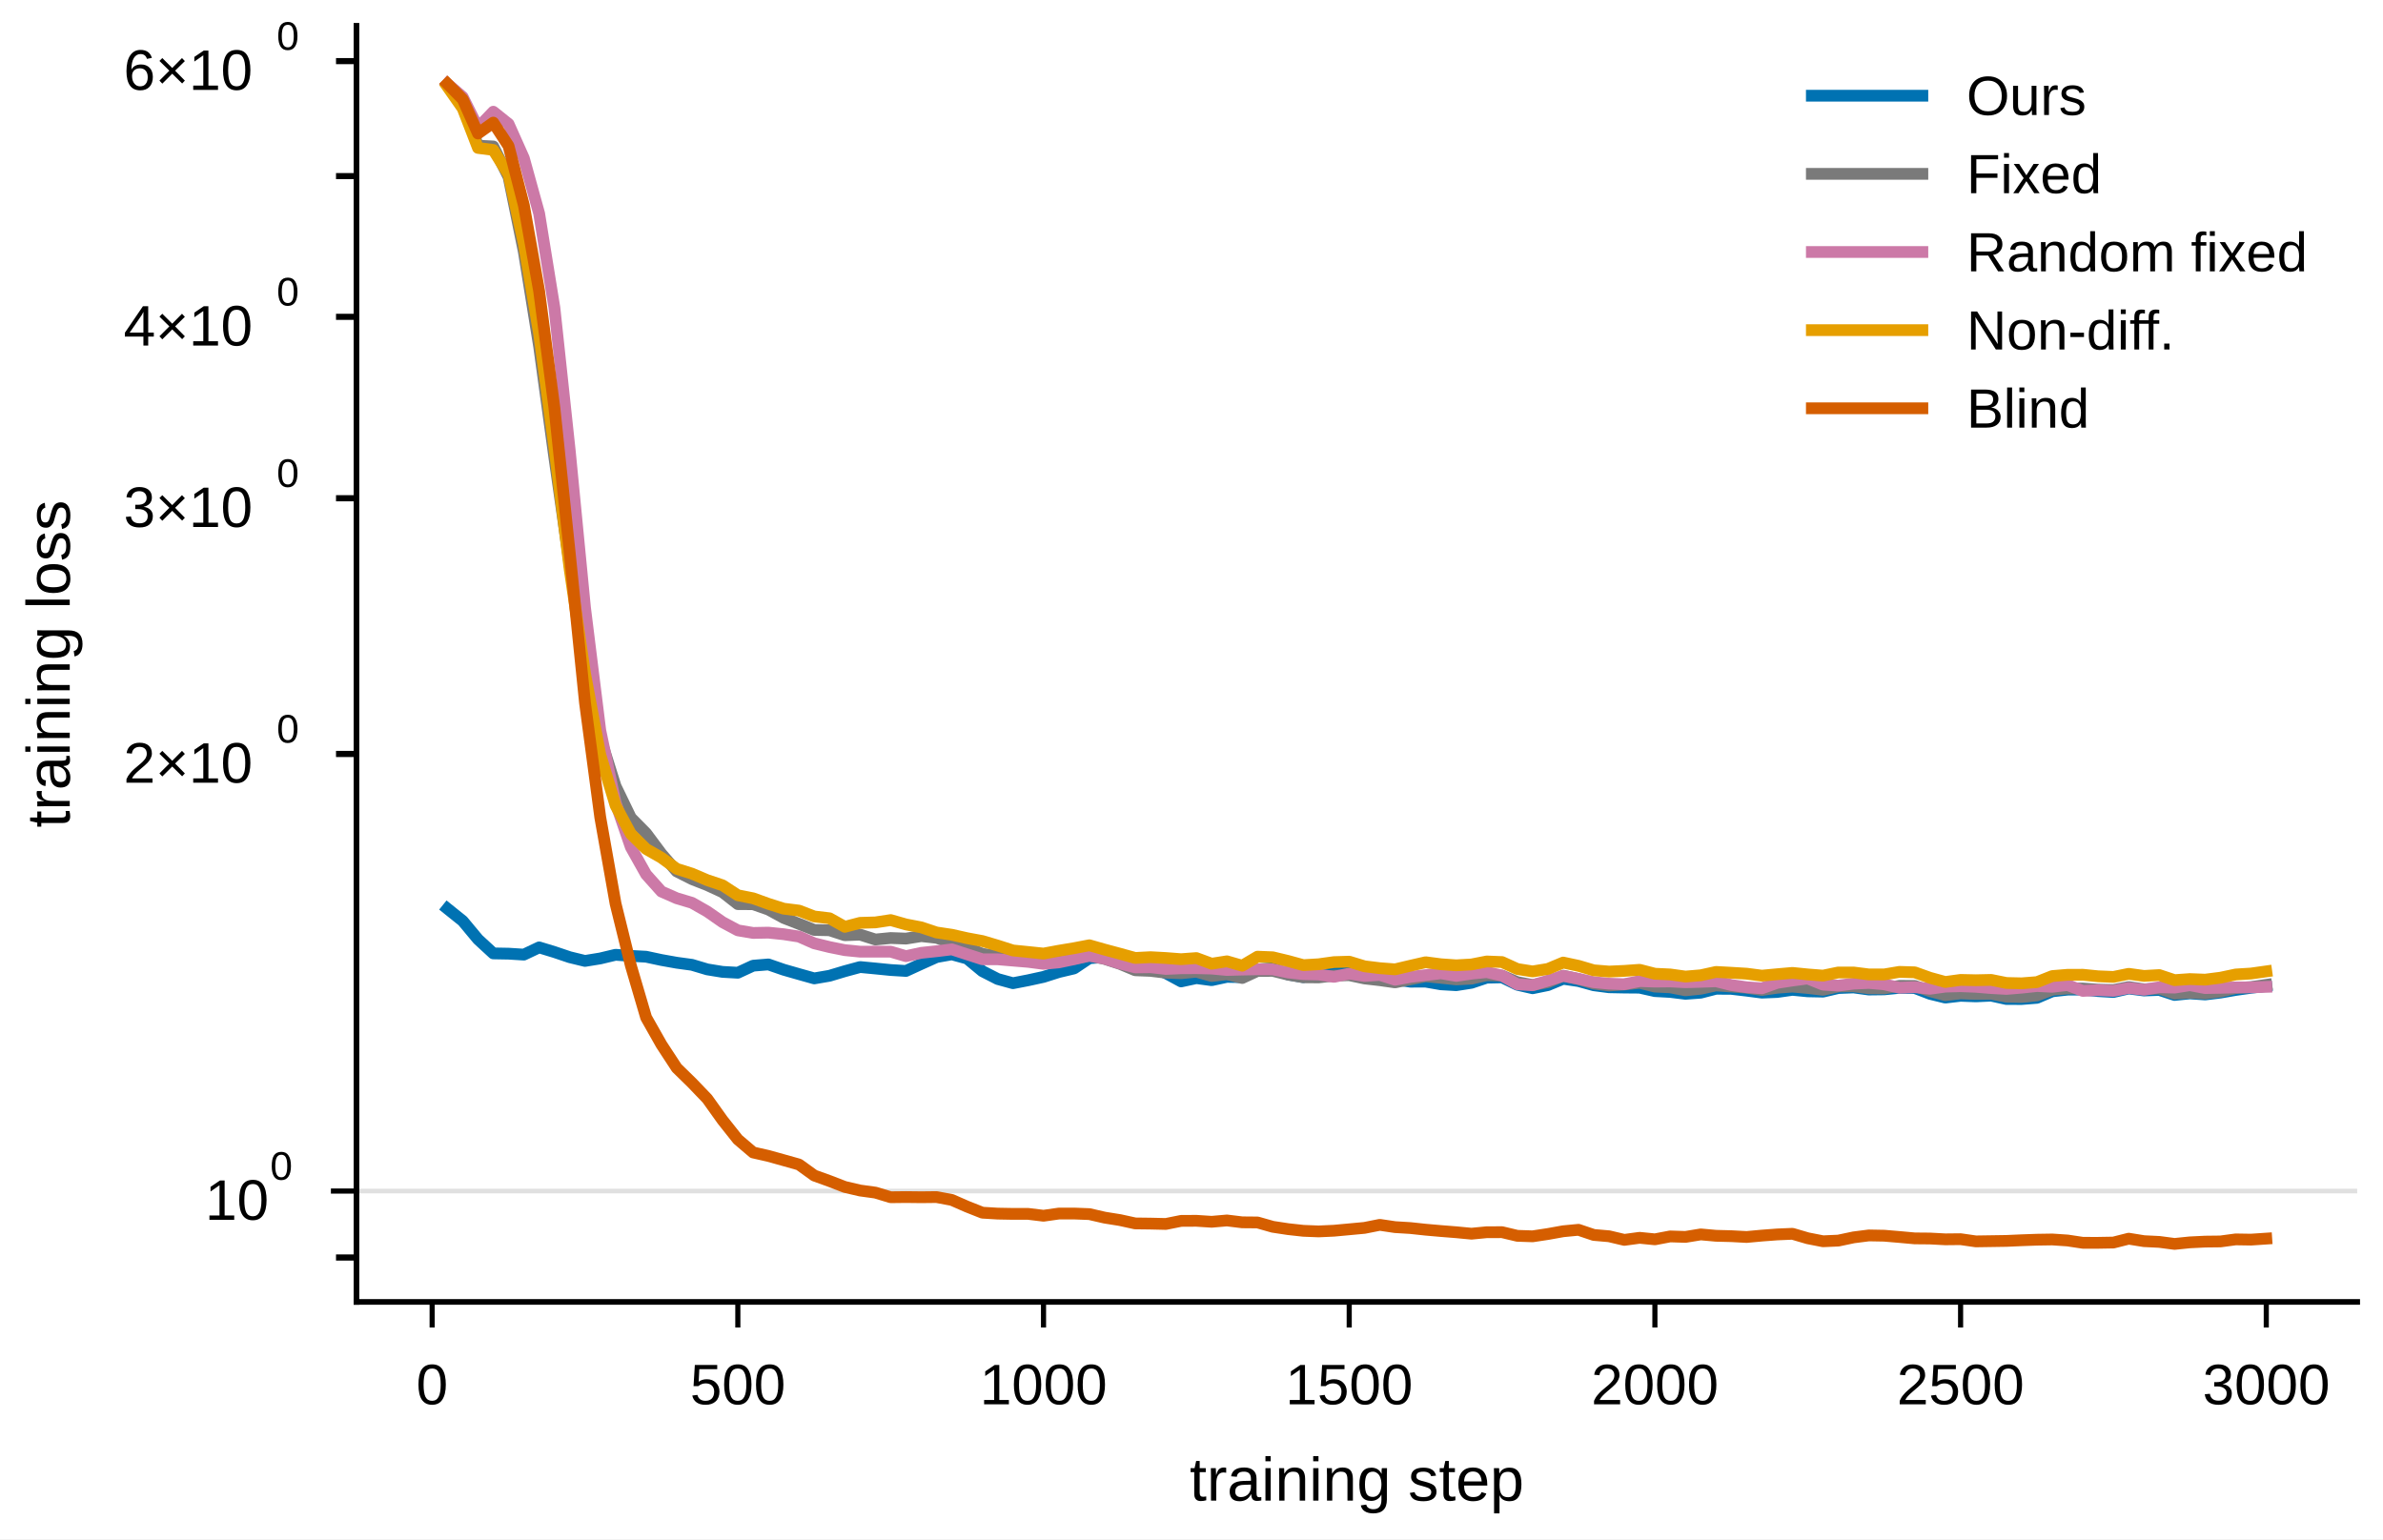
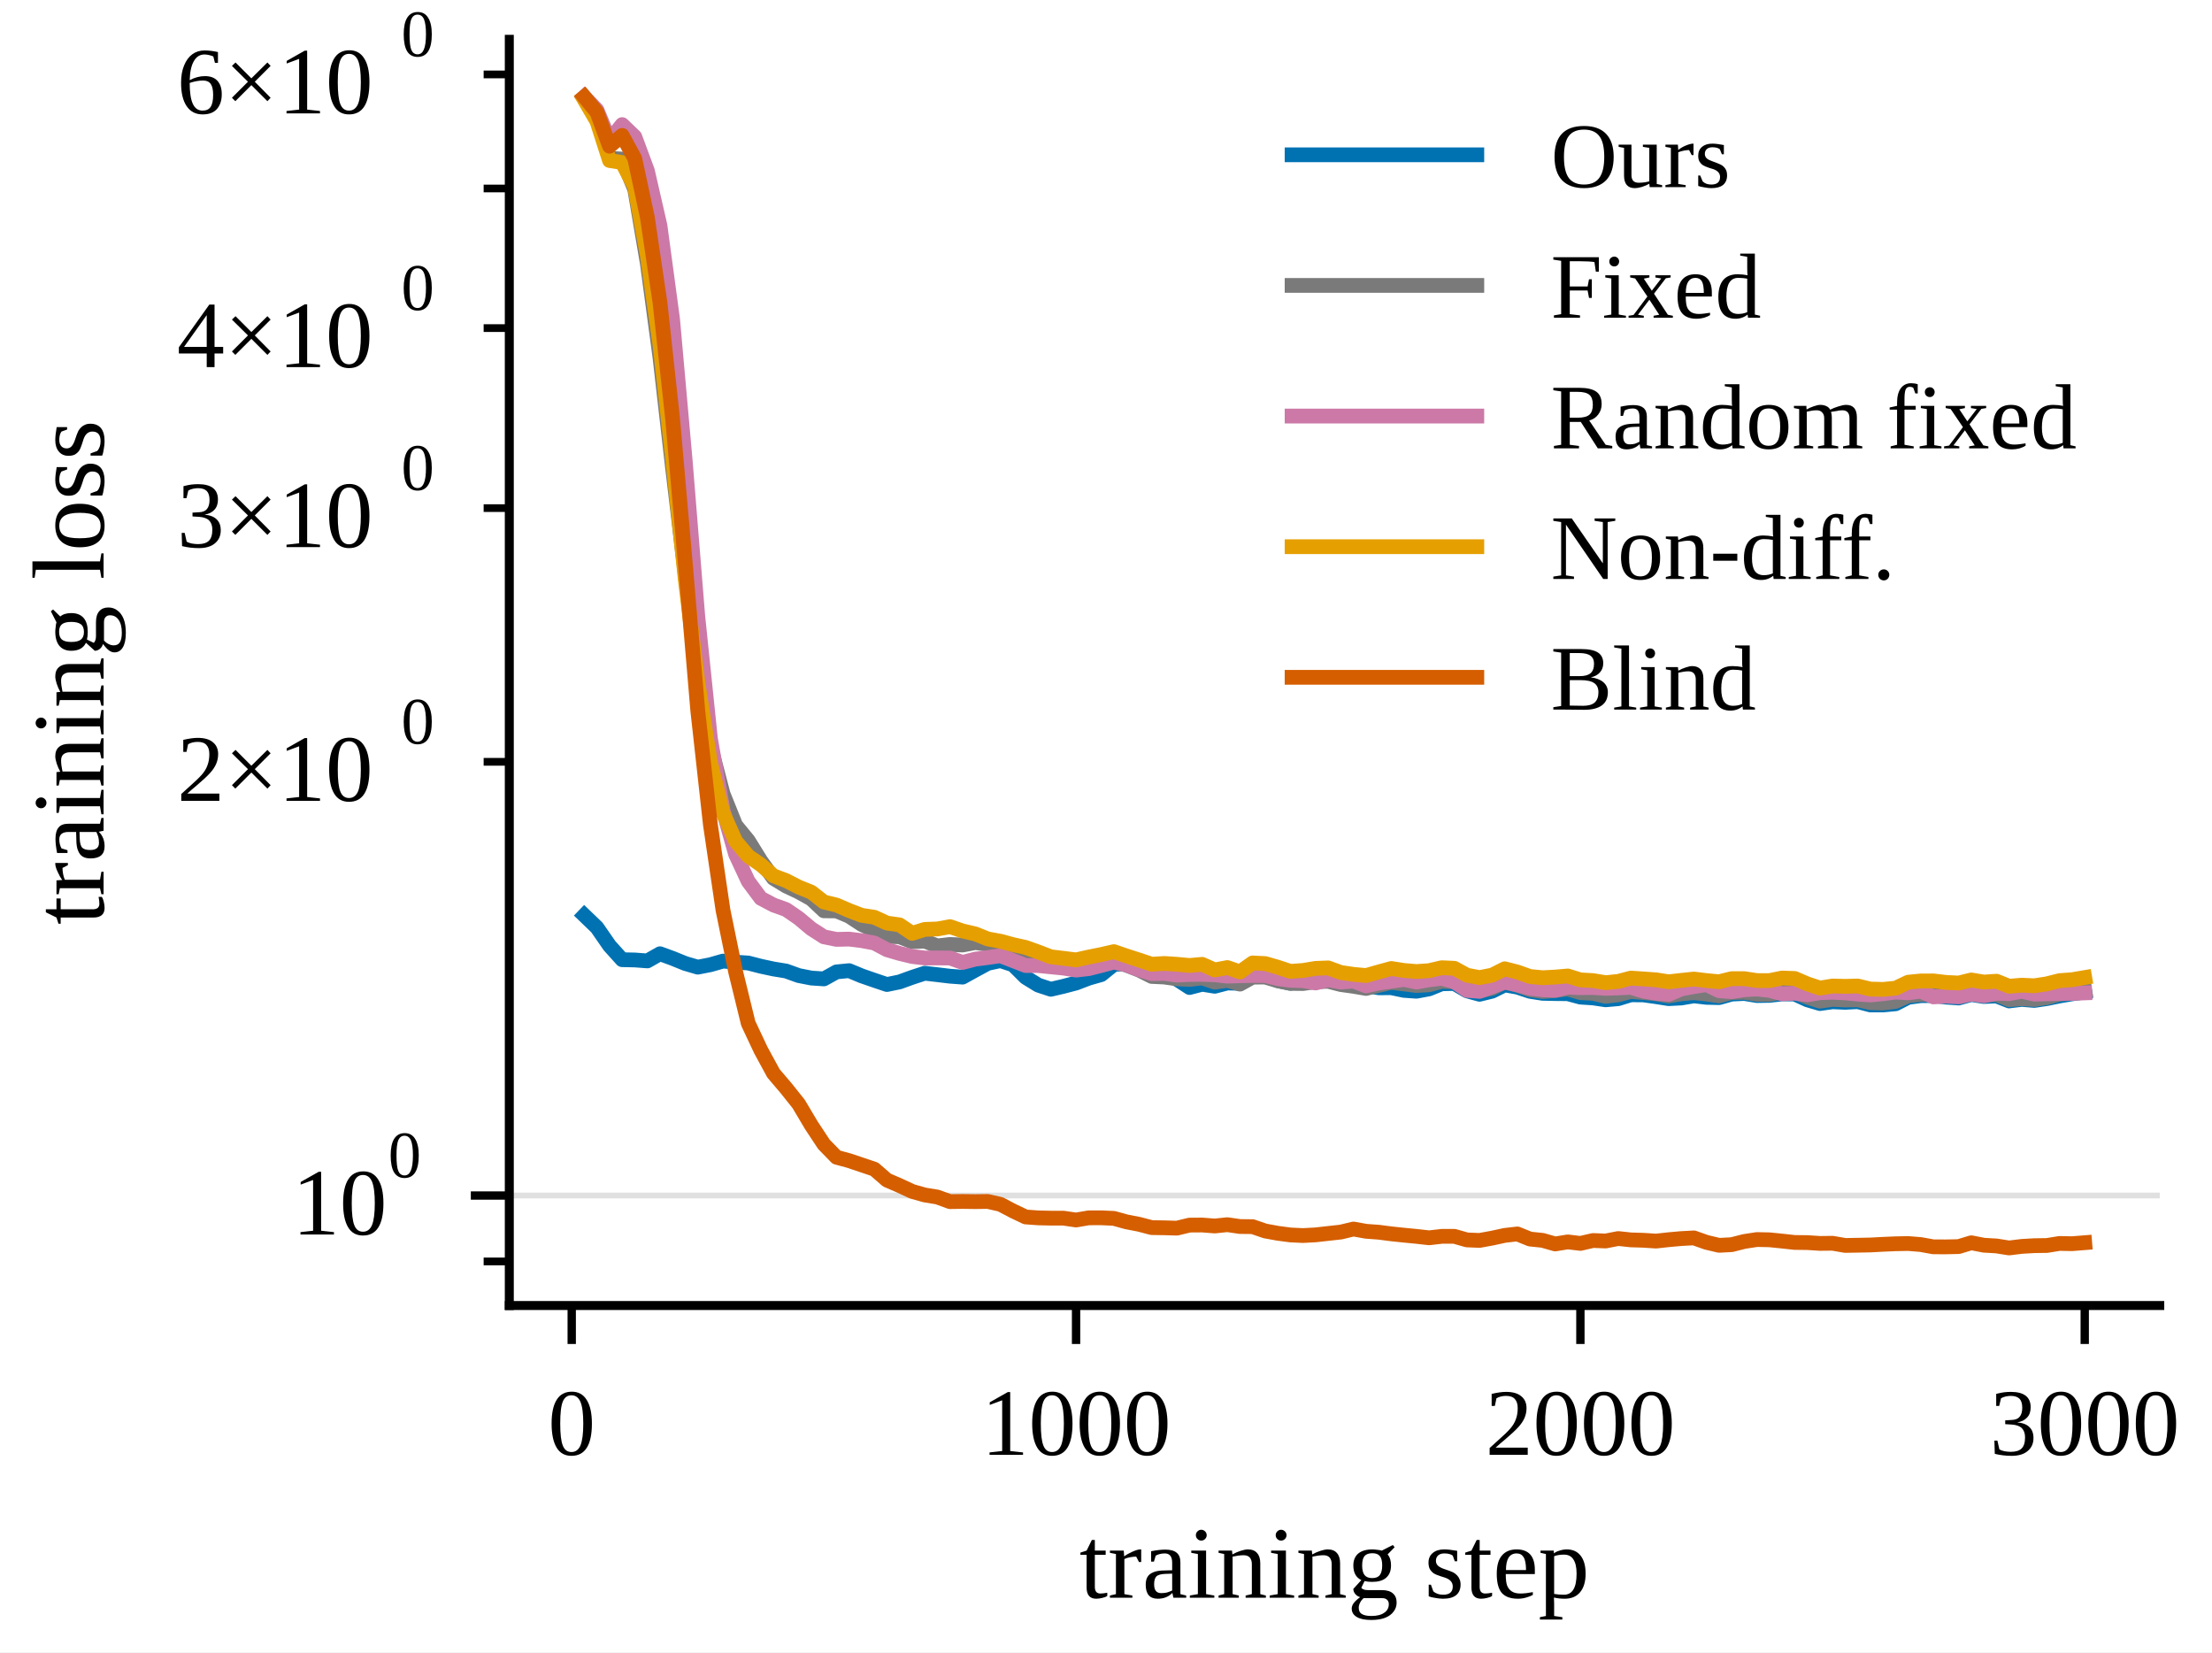
- <svg xmlns="http://www.w3.org/2000/svg" xmlns:xlink="http://www.w3.org/1999/xlink" width="232.877pt" height="150.459pt" viewBox="0 0 232.877 150.459" version="1.1">
+ <svg xmlns="http://www.w3.org/2000/svg" xmlns:xlink="http://www.w3.org/1999/xlink" width="172.419pt" height="128.771pt" viewBox="0 0 172.419 128.771" version="1.1">
  <defs>
    <style type="text/css">*{stroke-linejoin: round; stroke-linecap: butt}</style>
  </defs>
  <g id="figure_1">
    <g id="patch_1">
-       <path d="M 0 150.459  L 232.877 150.459  L 232.877 0  L 0 0  z " style="fill: #ffffff" />
+       <path d="M 0 128.771  L 172.419 128.771  L 172.419 -0  L 0 -0  z " style="fill: #ffffff" />
    </g>
    <g id="axes_1">
      <g id="patch_2">
-         <path d="M 34.837 127.26  L 230.357 127.26  L 230.357 2.52  L 34.837 2.52  z " style="fill: #ffffff" />
+         <path d="M 39.699 101.749  L 168.347 101.749  L 168.347 3.065  L 39.699 3.065  z " style="fill: #ffffff" />
      </g>
      <g id="matplotlib.axis_1">
        <g id="xtick_1">
          <g id="line2d_1">
            <defs>
-               <path id="mc015bb2d21" d="M 0 0  L 0 2.5  " style="stroke: #000000; stroke-width: 0.5" />
+               <path id="m1e6f5394f9" d="M 0 0  L 0 3  " style="stroke: #000000; stroke-width: 0.65" />
            </defs>
            <g>
-               <use xlink:href="#mc015bb2d21" x="42.231" y="127.26" style="stroke: #000000; stroke-width: 0.5" />
+               <use xlink:href="#m1e6f5394f9" x="44.564" y="101.749" style="stroke: #000000; stroke-width: 0.65" />
            </g>
          </g>
          <g id="text_1">
-             <text style="font: 5.6px 'Arial', 'Helvetica', 'Liberation Sans', 'DejaVu Sans', sans-serif; text-anchor: middle" x="42.231" y="137.268" transform="rotate(-0 42.2311 137.2684)">0</text>
+             <text style="font: 7.4px 'Times New Roman', 'Times', 'Nimbus Roman', 'DejaVu Serif', serif; text-anchor: middle" x="44.564" y="113.387" transform="rotate(-0 44.56407 113.3869)">0</text>
          </g>
        </g>
        <g id="xtick_2">
          <g id="line2d_2">
            <g>
-               <use xlink:href="#mc015bb2d21" x="72.104" y="127.26" style="stroke: #000000; stroke-width: 0.5" />
+               <use xlink:href="#m1e6f5394f9" x="83.876" y="101.749" style="stroke: #000000; stroke-width: 0.65" />
            </g>
          </g>
          <g id="text_2">
-             <text style="font: 5.6px 'Arial', 'Helvetica', 'Liberation Sans', 'DejaVu Sans', sans-serif; text-anchor: middle" x="72.104" y="137.268" transform="rotate(-0 72.10424 137.2684)">500</text>
+             <text style="font: 7.4px 'Times New Roman', 'Times', 'Nimbus Roman', 'DejaVu Serif', serif; text-anchor: middle" x="83.876" y="113.387" transform="rotate(-0 83.87578 113.3869)">1000</text>
          </g>
        </g>
        <g id="xtick_3">
          <g id="line2d_3">
            <g>
-               <use xlink:href="#mc015bb2d21" x="101.977" y="127.26" style="stroke: #000000; stroke-width: 0.5" />
+               <use xlink:href="#m1e6f5394f9" x="123.187" y="101.749" style="stroke: #000000; stroke-width: 0.65" />
            </g>
          </g>
          <g id="text_3">
-             <text style="font: 5.6px 'Arial', 'Helvetica', 'Liberation Sans', 'DejaVu Sans', sans-serif; text-anchor: middle" x="101.977" y="137.268" transform="rotate(-0 101.9774 137.2684)">1000</text>
+             <text style="font: 7.4px 'Times New Roman', 'Times', 'Nimbus Roman', 'DejaVu Serif', serif; text-anchor: middle" x="123.187" y="113.387" transform="rotate(-0 123.1875 113.3869)">2000</text>
          </g>
        </g>
        <g id="xtick_4">
          <g id="line2d_4">
            <g>
-               <use xlink:href="#mc015bb2d21" x="131.851" y="127.26" style="stroke: #000000; stroke-width: 0.5" />
+               <use xlink:href="#m1e6f5394f9" x="162.499" y="101.749" style="stroke: #000000; stroke-width: 0.65" />
            </g>
          </g>
          <g id="text_4">
-             <text style="font: 5.6px 'Arial', 'Helvetica', 'Liberation Sans', 'DejaVu Sans', sans-serif; text-anchor: middle" x="131.851" y="137.268" transform="rotate(-0 131.8505 137.2684)">1500</text>
-           </g>
-         </g>
-         <g id="xtick_5">
-           <g id="line2d_5">
-             <g>
-               <use xlink:href="#mc015bb2d21" x="161.724" y="127.26" style="stroke: #000000; stroke-width: 0.5" />
-             </g>
-           </g>
-           <g id="text_5">
-             <text style="font: 5.6px 'Arial', 'Helvetica', 'Liberation Sans', 'DejaVu Sans', sans-serif; text-anchor: middle" x="161.724" y="137.268" transform="rotate(-0 161.7237 137.2684)">2000</text>
-           </g>
-         </g>
-         <g id="xtick_6">
-           <g id="line2d_6">
-             <g>
-               <use xlink:href="#mc015bb2d21" x="191.597" y="127.26" style="stroke: #000000; stroke-width: 0.5" />
-             </g>
-           </g>
-           <g id="text_6">
-             <text style="font: 5.6px 'Arial', 'Helvetica', 'Liberation Sans', 'DejaVu Sans', sans-serif; text-anchor: middle" x="191.597" y="137.268" transform="rotate(-0 191.5968 137.2684)">2500</text>
-           </g>
-         </g>
-         <g id="xtick_7">
-           <g id="line2d_7">
-             <g>
-               <use xlink:href="#mc015bb2d21" x="221.47" y="127.26" style="stroke: #000000; stroke-width: 0.5" />
-             </g>
-           </g>
-           <g id="text_7">
-             <text style="font: 5.6px 'Arial', 'Helvetica', 'Liberation Sans', 'DejaVu Sans', sans-serif; text-anchor: middle" x="221.47" y="137.268" transform="rotate(-0 221.4699 137.2684)">3000</text>
-           </g>
-         </g>
-         <g id="text_8">
-           <text style="font: 6px 'Arial', 'Helvetica', 'Liberation Sans', 'DejaVu Sans', sans-serif; text-anchor: middle" x="132.597" y="146.676" transform="rotate(-0 132.5973 146.6761)">training step</text>
+             <text style="font: 7.4px 'Times New Roman', 'Times', 'Nimbus Roman', 'DejaVu Serif', serif; text-anchor: middle" x="162.499" y="113.387" transform="rotate(-0 162.4992 113.3869)">3000</text>
+           </g>
+         </g>
+         <g id="text_5">
+           <text style="font: 8px 'Times New Roman', 'Times', 'Nimbus Roman', 'DejaVu Serif', serif; text-anchor: middle" x="104.023" y="124.525" transform="rotate(-0 104.023 124.5248)">training step</text>
        </g>
      </g>
      <g id="matplotlib.axis_2">
        <g id="ytick_1">
+           <g id="line2d_5">
+             <path d="M 39.699 93.176  L 168.347 93.176  " clip-path="url(#p9a5a94bea2)" style="fill: none; stroke: #e0e0e0; stroke-width: 0.45; stroke-linecap: square" />
+           </g>
+           <g id="line2d_6">
+             <defs>
+               <path id="mf6d6655cbf" d="M 0 0  L -3 0  " style="stroke: #000000; stroke-width: 0.65" />
+             </defs>
+             <g>
+               <use xlink:href="#mf6d6655cbf" x="39.699" y="93.176" style="stroke: #000000; stroke-width: 0.65" />
+             </g>
+           </g>
+           <g id="text_6">
+             <g transform="translate(22.76525 96.45443)">
+               <text>
+                 <tspan style="font: 7.4px 'Times New Roman'" x="0 3.688" y="-0.238">10</tspan>
+                 <tspan style="font: 5.18px 'Times New Roman'" x="7.486" y="-4.686">0</tspan>
+               </text>
+             </g>
+           </g>
+         </g>
+         <g id="ytick_2">
+           <g id="line2d_7">
+             <defs>
+               <path id="mfcd502c43c" d="M 0 0  L -2 0  " style="stroke: #000000; stroke-width: 0.6" />
+             </defs>
+             <g>
+               <use xlink:href="#mfcd502c43c" x="39.699" y="98.314" style="stroke: #000000; stroke-width: 0.6" />
+             </g>
+           </g>
+         </g>
+         <g id="ytick_3">
          <g id="line2d_8">
-             <path d="M 34.837 116.424  L 230.357 116.424  " clip-path="url(#pa829512fe8)" style="fill: none; stroke: #e0e0e0; stroke-width: 0.45; stroke-linecap: square" />
-           </g>
+             <g>
+               <use xlink:href="#mfcd502c43c" x="39.699" y="59.374" style="stroke: #000000; stroke-width: 0.6" />
+             </g>
+           </g>
+           <g id="text_7">
+             <g transform="translate(13.80125 62.65226)">
+               <text>
+                 <tspan style="font: 7.4px 'Times New Roman'" x="0 4.752 9.977 13.664" y="-0.238">2×10</tspan>
+                 <tspan style="font: 5.18px 'Times New Roman'" x="17.463" y="-4.686">0</tspan>
+               </text>
+             </g>
+           </g>
+         </g>
+         <g id="ytick_4">
          <g id="line2d_9">
-             <defs>
-               <path id="mf4df276f93" d="M 0 0  L -2.5 0  " style="stroke: #000000; stroke-width: 0.5" />
-             </defs>
-             <g>
-               <use xlink:href="#mf4df276f93" x="34.837" y="116.424" style="stroke: #000000; stroke-width: 0.5" />
+             <g>
+               <use xlink:href="#mfcd502c43c" x="39.699" y="39.601" style="stroke: #000000; stroke-width: 0.6" />
+             </g>
+           </g>
+           <g id="text_8">
+             <g transform="translate(13.80125 42.87926)">
+               <text>
+                 <tspan style="font: 7.4px 'Times New Roman'" x="0 4.752 9.977 13.664" y="-0.238">3×10</tspan>
+                 <tspan style="font: 5.18px 'Times New Roman'" x="17.463" y="-4.686">0</tspan>
+               </text>
+             </g>
+           </g>
+         </g>
+         <g id="ytick_5">
+           <g id="line2d_10">
+             <g>
+               <use xlink:href="#mfcd502c43c" x="39.699" y="25.572" style="stroke: #000000; stroke-width: 0.6" />
            </g>
          </g>
          <g id="text_9">
-             <g transform="translate(20.0455 119.3113)">
-               <text>
-                 <tspan style="font: 5.6px 'Arial'" x="0 3.128" y="-0.078">10</tspan>
-                 <tspan style="font: 3.92px 'Arial'" x="6.354" y="-3.981">0</tspan>
-               </text>
-             </g>
-           </g>
-         </g>
-         <g id="ytick_2">
-           <g id="line2d_10">
-             <defs>
-               <path id="m7061f421db" d="M 0 0  L -2 0  " style="stroke: #000000; stroke-width: 0.6" />
-             </defs>
-             <g>
-               <use xlink:href="#m7061f421db" x="34.837" y="122.918" style="stroke: #000000; stroke-width: 0.6" />
-             </g>
-           </g>
-         </g>
-         <g id="ytick_3">
+             <g transform="translate(13.80125 28.85009)">
+               <text>
+                 <tspan style="font: 7.4px 'Times New Roman'" x="0 4.752 9.977 13.664" y="-0.238">4×10</tspan>
+                 <tspan style="font: 5.18px 'Times New Roman'" x="17.463" y="-4.686">0</tspan>
+               </text>
+             </g>
+           </g>
+         </g>
+         <g id="ytick_6">
          <g id="line2d_11">
            <g>
-               <use xlink:href="#m7061f421db" x="34.837" y="73.696" style="stroke: #000000; stroke-width: 0.6" />
+               <use xlink:href="#mfcd502c43c" x="39.699" y="14.69" style="stroke: #000000; stroke-width: 0.6" />
+             </g>
+           </g>
+         </g>
+         <g id="ytick_7">
+           <g id="line2d_12">
+             <g>
+               <use xlink:href="#mfcd502c43c" x="39.699" y="5.799" style="stroke: #000000; stroke-width: 0.6" />
            </g>
          </g>
          <g id="text_10">
-             <g transform="translate(12.0775 76.58381)">
-               <text>
-                 <tspan style="font: 5.6px 'Arial'" x="0 4.224 8.605 11.733" y="-0.078">2×10</tspan>
-                 <tspan style="font: 3.92px 'Arial'" x="14.959" y="-3.981">0</tspan>
-               </text>
-             </g>
-           </g>
-         </g>
-         <g id="ytick_4">
-           <g id="line2d_12">
-             <g>
-               <use xlink:href="#m7061f421db" x="34.837" y="48.702" style="stroke: #000000; stroke-width: 0.6" />
-             </g>
-           </g>
-           <g id="text_11">
-             <g transform="translate(12.0775 51.58985)">
-               <text>
-                 <tspan style="font: 5.6px 'Arial'" x="0 4.224 8.605 11.733" y="-0.078">3×10</tspan>
-                 <tspan style="font: 3.92px 'Arial'" x="14.959" y="-3.981">0</tspan>
-               </text>
-             </g>
-           </g>
-         </g>
-         <g id="ytick_5">
-           <g id="line2d_13">
-             <g>
-               <use xlink:href="#m7061f421db" x="34.837" y="30.969" style="stroke: #000000; stroke-width: 0.6" />
-             </g>
-           </g>
-           <g id="text_12">
-             <g transform="translate(12.0775 33.85636)">
-               <text>
-                 <tspan style="font: 5.6px 'Arial'" x="0 4.224 8.605 11.733" y="-0.078">4×10</tspan>
-                 <tspan style="font: 3.92px 'Arial'" x="14.959" y="-3.981">0</tspan>
-               </text>
-             </g>
-           </g>
-         </g>
-         <g id="ytick_6">
-           <g id="line2d_14">
-             <g>
-               <use xlink:href="#m7061f421db" x="34.837" y="17.214" style="stroke: #000000; stroke-width: 0.6" />
-             </g>
-           </g>
-         </g>
-         <g id="ytick_7">
-           <g id="line2d_15">
-             <g>
-               <use xlink:href="#m7061f421db" x="34.837" y="5.975" style="stroke: #000000; stroke-width: 0.6" />
-             </g>
-           </g>
-           <g id="text_13">
-             <g transform="translate(12.0775 8.862394)">
-               <text>
-                 <tspan style="font: 5.6px 'Arial'" x="0 4.224 8.605 11.733" y="-0.078">6×10</tspan>
-                 <tspan style="font: 3.92px 'Arial'" x="14.959" y="-3.981">0</tspan>
-               </text>
-             </g>
-           </g>
+             <g transform="translate(13.80125 9.077094)">
+               <text>
+                 <tspan style="font: 7.4px 'Times New Roman'" x="0 4.752 9.977 13.664" y="-0.238">6×10</tspan>
+                 <tspan style="font: 5.18px 'Times New Roman'" x="17.463" y="-4.686">0</tspan>
+               </text>
+             </g>
+           </g>
+         </g>
+         <g id="text_11">
+           <text style="font: 8px 'Times New Roman', 'Times', 'Nimbus Roman', 'DejaVu Serif', serif; text-anchor: middle" x="8.075" y="52.407" transform="rotate(-90 8.075 52.40694)">training loss</text>
+         </g>
+       </g>
+       <g id="line2d_13">
+         <path d="M 45.547 71.342  L 46.53 72.288  L 47.512 73.707  L 48.495 74.797  L 49.478 74.818  L 50.461 74.892  L 51.444 74.333  L 52.426 74.692  L 53.409 75.091  L 54.392 75.379  L 55.375 75.187  L 56.358 74.905  L 57.34 74.99  L 58.323 75.055  L 59.306 75.308  L 60.289 75.519  L 61.272 75.68  L 62.254 76.033  L 63.237 76.227  L 64.22 76.293  L 65.203 75.747  L 66.186 75.651  L 67.168 76.059  L 68.151 76.399  L 69.134 76.731  L 70.117 76.528  L 71.099 76.173  L 72.082 75.852  L 73.065 75.965  L 74.048 76.083  L 75.031 76.155  L 76.013 75.612  L 76.996 75.081  L 77.979 74.87  L 78.962 75.195  L 79.945 76.173  L 80.927 76.777  L 81.91 77.102  L 82.893 76.873  L 83.876 76.615  L 84.859 76.239  L 85.841 75.959  L 86.824 75.166  L 87.807 75.091  L 88.79 75.064  L 89.773 75.474  L 90.755 75.81  L 91.738 76.325  L 92.721 76.965  L 93.704 76.71  L 94.686 76.868  L 95.669 76.613  L 96.652 76.636  L 97.635 76.04  L 98.618 75.948  L 99.6 76.422  L 100.583 76.631  L 101.566 76.194  L 102.549 75.73  L 103.532 75.523  L 104.514 75.939  L 105.497 76.323  L 106.48 76.809  L 107.463 76.985  L 108.446 76.982  L 109.428 77.187  L 110.411 77.256  L 111.394 77.071  L 112.377 76.674  L 113.36 76.649  L 114.342 77.223  L 115.325 77.492  L 116.308 77.251  L 117.291 76.761  L 118.274 76.936  L 119.256 77.261  L 120.239 77.416  L 121.222 77.438  L 122.205 77.448  L 123.187 77.713  L 124.17 77.777  L 125.153 77.923  L 126.136 77.835  L 127.119 77.532  L 128.101 77.54  L 129.084 77.678  L 130.067 77.832  L 131.05 77.782  L 132.033 77.616  L 133.015 77.73  L 133.998 77.753  L 134.981 77.477  L 135.964 77.43  L 136.947 77.592  L 137.929 77.577  L 138.912 77.461  L 139.895 77.473  L 140.878 77.924  L 141.861 78.214  L 142.843 78.076  L 143.826 78.119  L 144.809 78.065  L 145.792 78.325  L 146.775 78.326  L 147.757 78.233  L 148.74 77.729  L 149.723 77.599  L 150.706 77.591  L 151.688 77.713  L 152.671 77.783  L 153.654 77.511  L 154.637 77.665  L 155.62 77.623  L 156.602 78.011  L 157.585 77.89  L 158.568 77.972  L 159.551 77.827  L 160.534 77.625  L 161.516 77.456  L 162.499 77.317  " clip-path="url(#p9a5a94bea2)" style="fill: none; stroke: #0072b2; stroke-width: 1.15; stroke-linecap: square" />
+       </g>
+       <g id="line2d_14">
+         <path d="M 45.547 7.679  L 46.53 9.132  L 47.512 12.337  L 48.495 12.397  L 49.478 14.762  L 50.461 20.545  L 51.444 27.863  L 52.426 36.476  L 53.409 44.753  L 54.392 52.113  L 55.375 58.112  L 56.358 61.865  L 57.34 64.309  L 58.323 65.507  L 59.306 67.092  L 60.289 68.456  L 61.272 69.053  L 62.254 69.517  L 63.237 70.063  L 64.22 70.986  L 65.203 70.994  L 66.186 71.408  L 67.168 72.051  L 68.151 72.514  L 69.134 72.984  L 70.117 73.008  L 71.099 73.393  L 72.082 73.347  L 73.065 73.723  L 74.048 73.609  L 75.031 73.653  L 76.013 73.462  L 76.996 73.591  L 77.979 73.982  L 78.962 74.355  L 79.945 74.833  L 80.927 75.003  L 81.91 75.228  L 82.893 75.271  L 83.876 75.382  L 84.859 75.343  L 85.841 75.22  L 86.824 74.97  L 87.807 75.224  L 88.79 75.607  L 89.773 76.102  L 90.755 76.148  L 91.738 76.29  L 92.721 76.332  L 93.704 76.215  L 94.686 76.548  L 95.669 76.409  L 96.652 76.7  L 97.635 76.154  L 98.618 76.149  L 99.6 76.443  L 100.583 76.644  L 101.566 76.654  L 102.549 76.512  L 103.532 76.481  L 104.514 76.734  L 105.497 76.87  L 106.48 77.038  L 107.463 76.798  L 108.446 76.566  L 109.428 76.685  L 110.411 76.81  L 111.394 76.751  L 112.377 76.483  L 113.36 76.519  L 114.342 77.024  L 115.325 77.242  L 116.308 77.023  L 117.291 76.523  L 118.274 76.784  L 119.256 77.132  L 120.239 77.278  L 121.222 77.201  L 122.205 77.072  L 123.187 77.365  L 124.17 77.421  L 125.153 77.653  L 126.136 77.532  L 127.119 77.274  L 128.101 77.358  L 129.084 77.449  L 130.067 77.626  L 131.05 77.453  L 132.033 77.366  L 133.015 77.473  L 133.998 77.616  L 134.981 77.354  L 135.964 77.34  L 136.947 77.497  L 137.929 77.503  L 138.912 77.308  L 139.895 77.311  L 140.878 77.717  L 141.861 78.029  L 142.843 77.889  L 143.826 77.937  L 144.809 77.923  L 145.792 78.147  L 146.775 78.169  L 147.757 78.047  L 148.74 77.608  L 149.723 77.511  L 150.706 77.515  L 151.688 77.6  L 152.671 77.631  L 153.654 77.402  L 154.637 77.574  L 155.62 77.513  L 156.602 77.912  L 157.585 77.839  L 158.568 77.899  L 159.551 77.749  L 160.534 77.481  L 161.516 77.403  L 162.499 77.231  " clip-path="url(#p9a5a94bea2)" style="fill: none; stroke: #7a7a7a; stroke-width: 1.15; stroke-linecap: square" />
+       </g>
+       <g id="line2d_15">
+         <path d="M 45.547 7.551  L 46.53 8.573  L 47.512 10.942  L 48.495 9.711  L 49.478 10.655  L 50.461 13.304  L 51.444 17.583  L 52.426 24.874  L 53.409 35.89  L 54.392 48.051  L 55.375 57.551  L 56.358 63.149  L 57.34 66.586  L 58.323 68.691  L 59.306 70.013  L 60.289 70.533  L 61.272 70.886  L 62.254 71.559  L 63.237 72.382  L 64.22 73.015  L 65.203 73.214  L 66.186 73.192  L 67.168 73.313  L 68.151 73.497  L 69.134 74.019  L 70.117 74.308  L 71.099 74.546  L 72.082 74.663  L 73.065 74.661  L 74.048 74.664  L 75.031 75.011  L 76.013 74.754  L 76.996 74.629  L 77.979 74.485  L 78.962 74.869  L 79.945 75.251  L 80.927 75.253  L 81.91 75.354  L 82.893 75.451  L 83.876 75.606  L 84.859 75.494  L 85.841 75.246  L 86.824 74.975  L 87.807 75.207  L 88.79 75.578  L 89.773 75.882  L 90.755 75.867  L 91.738 76  L 92.721 75.948  L 93.704 75.941  L 94.686 75.971  L 95.669 76.08  L 96.652 76.049  L 97.635 76.026  L 98.618 76.032  L 99.6 76.272  L 100.583 76.402  L 101.566 76.43  L 102.549 76.611  L 103.532 76.365  L 104.514 76.542  L 105.497 76.462  L 106.48 76.837  L 107.463 76.617  L 108.446 76.479  L 109.428 76.335  L 110.411 76.539  L 111.394 76.363  L 112.377 76.246  L 113.36 76.52  L 114.342 77.188  L 115.325 77.262  L 116.308 76.907  L 117.291 76.535  L 118.274 76.765  L 119.256 77.024  L 120.239 77.138  L 121.222 77.183  L 122.205 76.939  L 123.187 76.979  L 124.17 76.966  L 125.153 77.028  L 126.136 76.996  L 127.119 76.952  L 128.101 77.246  L 129.084 77.417  L 130.067 77.497  L 131.05 77.074  L 132.033 76.894  L 133.015 76.737  L 133.998 77.214  L 134.981 77.29  L 135.964 77.137  L 136.947 77.082  L 137.929 77.187  L 138.912 77.455  L 139.895 77.409  L 140.878 77.533  L 141.861 77.367  L 142.843 77.335  L 143.826 77.381  L 144.809 77.478  L 145.792 77.545  L 146.775 77.447  L 147.757 77.321  L 148.74 77.379  L 149.723 77.245  L 150.706 77.698  L 151.688 77.638  L 152.671 77.696  L 153.654 77.478  L 154.637 77.608  L 155.62 77.416  L 156.602 77.443  L 157.585 77.256  L 158.568 77.479  L 159.551 77.458  L 160.534 77.428  L 161.516 77.423  L 162.499 77.385  " clip-path="url(#p9a5a94bea2)" style="fill: none; stroke: #cc79a7; stroke-width: 1.15; stroke-linecap: square" />
+       </g>
+       <g id="line2d_16">
+         <path d="M 45.547 7.771  L 46.53 9.455  L 47.512 12.51  L 48.495 12.668  L 49.478 14.564  L 50.461 19.931  L 51.444 26.898  L 52.426 35.707  L 53.409 45.098  L 54.392 53.145  L 55.375 59.438  L 56.358 63.357  L 57.34 65.557  L 58.323 66.723  L 59.306 67.398  L 60.289 68.259  L 61.272 68.631  L 62.254 69.136  L 63.237 69.531  L 64.22 70.302  L 65.203 70.539  L 66.186 70.964  L 67.168 71.34  L 68.151 71.489  L 69.134 71.943  L 70.117 72.082  L 71.099 72.743  L 72.082 72.435  L 73.065 72.401  L 74.048 72.221  L 75.031 72.557  L 76.013 72.785  L 76.996 73.179  L 77.979 73.357  L 78.962 73.623  L 79.945 73.842  L 80.927 74.193  L 81.91 74.571  L 82.893 74.689  L 83.876 74.811  L 84.859 74.591  L 85.841 74.394  L 86.824 74.169  L 87.807 74.505  L 88.79 74.823  L 89.773 75.15  L 90.755 75.09  L 91.738 75.155  L 92.721 75.246  L 93.704 75.158  L 94.686 75.595  L 95.669 75.409  L 96.652 75.75  L 97.635 75.051  L 98.618 75.098  L 99.6 75.383  L 100.583 75.706  L 101.566 75.636  L 102.549 75.473  L 103.532 75.437  L 104.514 75.795  L 105.497 75.94  L 106.48 76.031  L 107.463 75.752  L 108.446 75.482  L 109.428 75.636  L 110.411 75.719  L 111.394 75.652  L 112.377 75.421  L 113.36 75.467  L 114.342 76.005  L 115.325 76.192  L 116.308 75.999  L 117.291 75.505  L 118.274 75.757  L 119.256 76.106  L 120.239 76.202  L 121.222 76.15  L 122.205 76.065  L 123.187 76.37  L 124.17 76.425  L 125.153 76.589  L 126.136 76.49  L 127.119 76.23  L 128.101 76.295  L 129.084 76.366  L 130.067 76.519  L 131.05 76.408  L 132.033 76.305  L 133.015 76.424  L 133.998 76.516  L 134.981 76.273  L 135.964 76.275  L 136.947 76.424  L 137.929 76.425  L 138.912 76.225  L 139.895 76.261  L 140.878 76.683  L 141.861 77.008  L 142.843 76.847  L 143.826 76.873  L 144.809 76.847  L 145.792 77.085  L 146.775 77.111  L 147.757 77.017  L 148.74 76.55  L 149.723 76.453  L 150.706 76.45  L 151.688 76.567  L 152.671 76.616  L 153.654 76.377  L 154.637 76.54  L 155.62 76.473  L 156.602 76.866  L 157.585 76.783  L 158.568 76.828  L 159.551 76.677  L 160.534 76.429  L 161.516 76.355  L 162.499 76.187  " clip-path="url(#p9a5a94bea2)" style="fill: none; stroke: #e69f00; stroke-width: 1.15; stroke-linecap: square" />
+       </g>
+       <g id="line2d_17">
+         <path d="M 45.547 7.552  L 46.53 8.748  L 47.512 11.396  L 48.495 10.553  L 49.478 12.36  L 50.461 16.946  L 51.444 23.58  L 52.426 32.616  L 53.409 43.817  L 54.392 55.414  L 55.375 64.282  L 56.358 70.95  L 57.34 75.737  L 58.323 79.756  L 59.306 81.846  L 60.289 83.653  L 61.272 84.808  L 62.254 86.04  L 63.237 87.694  L 64.22 89.184  L 65.203 90.192  L 66.186 90.46  L 67.168 90.79  L 68.151 91.121  L 69.134 91.975  L 70.117 92.4  L 71.099 92.857  L 72.082 93.134  L 73.065 93.295  L 74.048 93.653  L 75.031 93.64  L 76.013 93.653  L 76.996 93.64  L 77.979 93.862  L 78.962 94.379  L 79.945 94.847  L 80.927 94.919  L 81.91 94.94  L 82.893 94.941  L 83.876 95.084  L 84.859 94.916  L 85.841 94.913  L 86.824 94.958  L 87.807 95.23  L 88.79 95.42  L 89.773 95.677  L 90.755 95.692  L 91.738 95.72  L 92.721 95.482  L 93.704 95.475  L 94.686 95.551  L 95.669 95.449  L 96.652 95.593  L 97.635 95.603  L 98.618 95.94  L 99.6 96.119  L 100.583 96.25  L 101.566 96.296  L 102.549 96.243  L 103.532 96.133  L 104.514 96.024  L 105.497 95.788  L 106.48 95.964  L 107.463 96.036  L 108.446 96.163  L 109.428 96.266  L 110.411 96.361  L 111.394 96.472  L 112.377 96.359  L 113.36 96.356  L 114.342 96.636  L 115.325 96.676  L 116.308 96.497  L 117.291 96.284  L 118.274 96.171  L 119.256 96.569  L 120.239 96.671  L 121.222 96.951  L 122.205 96.791  L 123.187 96.909  L 124.17 96.683  L 125.153 96.721  L 126.136 96.528  L 127.119 96.634  L 128.101 96.664  L 129.084 96.728  L 130.067 96.619  L 131.05 96.531  L 132.033 96.479  L 133.015 96.826  L 133.998 97.059  L 134.981 97.006  L 135.964 96.757  L 136.947 96.607  L 137.929 96.628  L 138.912 96.728  L 139.895 96.835  L 140.878 96.845  L 141.861 96.909  L 142.843 96.897  L 143.826 97.067  L 144.809 97.05  L 145.792 97.031  L 146.775 96.979  L 147.757 96.937  L 148.74 96.918  L 149.723 96.998  L 150.706 97.177  L 151.688 97.178  L 152.671 97.157  L 153.654 96.859  L 154.637 97.05  L 155.62 97.107  L 156.602 97.263  L 157.585 97.142  L 158.568 97.085  L 159.551 97.071  L 160.534 96.912  L 161.516 96.931  L 162.499 96.852  " clip-path="url(#p9a5a94bea2)" style="fill: none; stroke: #d55e00; stroke-width: 1.15; stroke-linecap: square" />
+       </g>
+       <g id="patch_3">
+         <path d="M 39.699 101.749  L 39.699 3.065  " style="fill: none; stroke: #000000; stroke-width: 0.7; stroke-linejoin: miter; stroke-linecap: square" />
+       </g>
+       <g id="patch_4">
+         <path d="M 39.699 101.749  L 168.347 101.749  " style="fill: none; stroke: #000000; stroke-width: 0.7; stroke-linejoin: miter; stroke-linecap: square" />
+       </g>
+       <g id="legend_1">
+         <g id="line2d_18">
+           <path d="M 100.714 12.065  L 107.914 12.065  L 115.114 12.065  " style="fill: none; stroke: #0072b2; stroke-width: 1.15; stroke-linecap: square" />
+         </g>
+         <g id="text_12">
+           <text style="font: 7.2px 'Times New Roman', 'Times', 'Nimbus Roman', 'DejaVu Serif', serif; text-anchor: start" x="120.874" y="14.585" transform="rotate(-0 120.8741 14.58534)">Ours</text>
+         </g>
+         <g id="line2d_19">
+           <path d="M 100.714 22.245  L 107.914 22.245  L 115.114 22.245  " style="fill: none; stroke: #7a7a7a; stroke-width: 1.15; stroke-linecap: square" />
+         </g>
+         <g id="text_13">
+           <text style="font: 7.2px 'Times New Roman', 'Times', 'Nimbus Roman', 'DejaVu Serif', serif; text-anchor: start" x="120.874" y="24.765" transform="rotate(-0 120.8741 24.76547)">Fixed</text>
+         </g>
+         <g id="line2d_20">
+           <path d="M 100.714 32.426  L 107.914 32.426  L 115.114 32.426  " style="fill: none; stroke: #cc79a7; stroke-width: 1.15; stroke-linecap: square" />
        </g>
        <g id="text_14">
-           <text style="font: 6px 'Arial', 'Helvetica', 'Liberation Sans', 'DejaVu Sans', sans-serif; text-anchor: middle" x="6.815" y="64.89" transform="rotate(-90 6.814688 64.89)">training loss</text>
-         </g>
-       </g>
-       <g id="line2d_16">
-         <path d="M 43.725 88.824  L 45.218 90.021  L 46.712 91.815  L 48.206 93.192  L 49.699 93.219  L 51.193 93.312  L 52.687 92.605  L 54.18 93.06  L 55.674 93.564  L 57.168 93.928  L 58.661 93.685  L 60.155 93.328  L 61.649 93.436  L 63.142 93.518  L 64.636 93.838  L 66.13 94.105  L 67.623 94.309  L 69.117 94.755  L 70.611 94.999  L 72.104 95.083  L 73.598 94.393  L 75.092 94.271  L 76.585 94.788  L 78.079 95.217  L 79.573 95.636  L 81.066 95.379  L 82.56 94.931  L 84.053 94.526  L 85.547 94.668  L 87.041 94.817  L 88.534 94.908  L 90.028 94.222  L 91.522 93.551  L 93.015 93.284  L 94.509 93.695  L 96.003 94.932  L 97.496 95.695  L 98.99 96.106  L 100.484 95.816  L 101.977 95.49  L 103.471 95.015  L 104.965 94.661  L 106.458 93.659  L 107.952 93.563  L 109.446 93.529  L 110.939 94.048  L 112.433 94.473  L 113.927 95.123  L 115.42 95.932  L 116.914 95.61  L 118.408 95.81  L 119.901 95.487  L 121.395 95.517  L 122.889 94.763  L 124.382 94.647  L 125.876 95.246  L 127.37 95.511  L 128.863 94.957  L 130.357 94.371  L 131.851 94.109  L 133.344 94.635  L 134.838 95.121  L 136.331 95.735  L 137.825 95.958  L 139.319 95.954  L 140.812 96.213  L 142.306 96.3  L 143.8 96.066  L 145.293 95.565  L 146.787 95.533  L 148.281 96.258  L 149.774 96.598  L 151.268 96.293  L 152.762 95.675  L 154.255 95.895  L 155.749 96.307  L 157.243 96.502  L 158.736 96.531  L 160.23 96.543  L 161.724 96.878  L 163.217 96.959  L 164.711 97.143  L 166.205 97.033  L 167.698 96.649  L 169.192 96.659  L 170.686 96.834  L 172.179 97.028  L 173.673 96.965  L 175.167 96.755  L 176.66 96.899  L 178.154 96.929  L 179.648 96.579  L 181.141 96.52  L 182.635 96.724  L 184.129 96.706  L 185.622 96.559  L 187.116 96.574  L 188.609 97.145  L 190.103 97.511  L 191.597 97.337  L 193.09 97.392  L 194.584 97.323  L 196.078 97.652  L 197.571 97.653  L 199.065 97.536  L 200.559 96.898  L 202.052 96.734  L 203.546 96.724  L 205.04 96.878  L 206.533 96.966  L 208.027 96.623  L 209.521 96.817  L 211.014 96.764  L 212.508 97.255  L 214.002 97.101  L 215.495 97.205  L 216.989 97.023  L 218.483 96.766  L 219.976 96.554  L 221.47 96.377  " clip-path="url(#pa829512fe8)" style="fill: none; stroke: #0072b2; stroke-width: 1.15; stroke-linecap: square" />
-       </g>
-       <g id="line2d_17">
-         <path d="M 43.725 8.352  L 45.218 10.188  L 46.712 14.24  L 48.206 14.316  L 49.699 17.305  L 51.193 24.615  L 52.687 33.865  L 54.18 44.753  L 55.674 55.215  L 57.168 64.518  L 58.661 72.101  L 60.155 76.845  L 61.649 79.934  L 63.142 81.45  L 64.636 83.452  L 66.13 85.177  L 67.623 85.931  L 69.117 86.518  L 70.611 87.208  L 72.104 88.375  L 73.598 88.385  L 75.092 88.908  L 76.585 89.722  L 78.079 90.306  L 79.573 90.901  L 81.066 90.931  L 82.56 91.417  L 84.053 91.359  L 85.547 91.835  L 87.041 91.69  L 88.534 91.746  L 90.028 91.505  L 91.522 91.668  L 93.015 92.162  L 94.509 92.633  L 96.003 93.238  L 97.496 93.452  L 98.99 93.737  L 100.484 93.791  L 101.977 93.932  L 103.471 93.882  L 104.965 93.726  L 106.458 93.411  L 107.952 93.731  L 109.446 94.216  L 110.939 94.842  L 112.433 94.9  L 113.927 95.079  L 115.42 95.132  L 116.914 94.985  L 118.408 95.406  L 119.901 95.23  L 121.395 95.597  L 122.889 94.907  L 124.382 94.9  L 125.876 95.273  L 127.37 95.527  L 128.863 95.539  L 130.357 95.36  L 131.851 95.321  L 133.344 95.641  L 134.838 95.812  L 136.331 96.024  L 137.825 95.722  L 139.319 95.428  L 140.812 95.578  L 142.306 95.737  L 143.8 95.662  L 145.293 95.324  L 146.787 95.369  L 148.281 96.007  L 149.774 96.283  L 151.268 96.005  L 152.762 95.374  L 154.255 95.704  L 155.749 96.143  L 157.243 96.328  L 158.736 96.231  L 160.23 96.068  L 161.724 96.438  L 163.217 96.509  L 164.711 96.802  L 166.205 96.649  L 167.698 96.323  L 169.192 96.429  L 170.686 96.544  L 172.179 96.768  L 173.673 96.55  L 175.167 96.439  L 176.66 96.574  L 178.154 96.756  L 179.648 96.424  L 181.141 96.406  L 182.635 96.605  L 184.129 96.613  L 185.622 96.367  L 187.116 96.37  L 188.609 96.883  L 190.103 97.277  L 191.597 97.101  L 193.09 97.161  L 194.584 97.143  L 196.078 97.427  L 197.571 97.454  L 199.065 97.3  L 200.559 96.745  L 202.052 96.622  L 203.546 96.628  L 205.04 96.736  L 206.533 96.775  L 208.027 96.485  L 209.521 96.703  L 211.014 96.625  L 212.508 97.129  L 214.002 97.038  L 215.495 97.113  L 216.989 96.923  L 218.483 96.585  L 219.976 96.486  L 221.47 96.269  " clip-path="url(#pa829512fe8)" style="fill: none; stroke: #7a7a7a; stroke-width: 1.15; stroke-linecap: square" />
-       </g>
-       <g id="line2d_18">
-         <path d="M 43.725 8.19  L 45.218 9.482  L 46.712 12.477  L 48.206 10.921  L 49.699 12.114  L 51.193 15.463  L 52.687 20.871  L 54.18 30.087  L 55.674 44.012  L 57.168 59.384  L 58.661 71.392  L 60.155 78.468  L 61.649 82.813  L 63.142 85.473  L 64.636 87.144  L 66.13 87.802  L 67.623 88.248  L 69.117 89.099  L 70.611 90.14  L 72.104 90.94  L 73.598 91.192  L 75.092 91.164  L 76.585 91.317  L 78.079 91.548  L 79.573 92.208  L 81.066 92.574  L 82.56 92.875  L 84.053 93.023  L 85.547 93.02  L 87.041 93.024  L 88.534 93.463  L 90.028 93.138  L 91.522 92.98  L 93.015 92.797  L 94.509 93.284  L 96.003 93.766  L 97.496 93.769  L 98.99 93.896  L 100.484 94.019  L 101.977 94.214  L 103.471 94.073  L 104.965 93.76  L 106.458 93.418  L 107.952 93.71  L 109.446 94.179  L 110.939 94.563  L 112.433 94.544  L 113.927 94.713  L 115.42 94.647  L 116.914 94.638  L 118.408 94.676  L 119.901 94.814  L 121.395 94.774  L 122.889 94.746  L 124.382 94.753  L 125.876 95.056  L 127.37 95.22  L 128.863 95.256  L 130.357 95.486  L 131.851 95.174  L 133.344 95.398  L 134.838 95.297  L 136.331 95.77  L 137.825 95.493  L 139.319 95.318  L 140.812 95.137  L 142.306 95.394  L 143.8 95.172  L 145.293 95.023  L 146.787 95.369  L 148.281 96.214  L 149.774 96.307  L 151.268 95.86  L 152.762 95.389  L 154.255 95.68  L 155.749 96.007  L 157.243 96.151  L 158.736 96.209  L 160.23 95.9  L 161.724 95.95  L 163.217 95.934  L 164.711 96.013  L 166.205 95.971  L 167.698 95.916  L 169.192 96.287  L 170.686 96.503  L 172.179 96.605  L 173.673 96.071  L 175.167 95.843  L 176.66 95.644  L 178.154 96.247  L 179.648 96.343  L 181.141 96.149  L 182.635 96.081  L 184.129 96.213  L 185.622 96.552  L 187.116 96.494  L 188.609 96.651  L 190.103 96.44  L 191.597 96.4  L 193.09 96.458  L 194.584 96.581  L 196.078 96.665  L 197.571 96.542  L 199.065 96.383  L 200.559 96.456  L 202.052 96.286  L 203.546 96.859  L 205.04 96.783  L 206.533 96.857  L 208.027 96.581  L 209.521 96.745  L 211.014 96.502  L 212.508 96.537  L 214.002 96.3  L 215.495 96.583  L 216.989 96.555  L 218.483 96.517  L 219.976 96.512  L 221.47 96.463  " clip-path="url(#pa829512fe8)" style="fill: none; stroke: #cc79a7; stroke-width: 1.15; stroke-linecap: square" />
-       </g>
-       <g id="line2d_19">
-         <path d="M 43.725 8.468  L 45.218 10.597  L 46.712 14.459  L 48.206 14.658  L 49.699 17.054  L 51.193 23.839  L 52.687 32.646  L 54.18 43.781  L 55.674 55.652  L 57.168 65.823  L 58.661 73.777  L 60.155 78.731  L 61.649 81.512  L 63.142 82.986  L 64.636 83.839  L 66.13 84.928  L 67.623 85.398  L 69.117 86.036  L 70.611 86.536  L 72.104 87.51  L 73.598 87.809  L 75.092 88.347  L 76.585 88.822  L 78.079 89.01  L 79.573 89.584  L 81.066 89.76  L 82.56 90.596  L 84.053 90.206  L 85.547 90.163  L 87.041 89.936  L 88.534 90.361  L 90.028 90.648  L 91.522 91.147  L 93.015 91.371  L 94.509 91.708  L 96.003 91.985  L 97.496 92.428  L 98.99 92.906  L 100.484 93.056  L 101.977 93.21  L 103.471 92.932  L 104.965 92.683  L 106.458 92.398  L 107.952 92.823  L 109.446 93.224  L 110.939 93.638  L 112.433 93.562  L 113.927 93.644  L 115.42 93.759  L 116.914 93.649  L 118.408 94.201  L 119.901 93.966  L 121.395 94.397  L 122.889 93.513  L 124.382 93.573  L 125.876 93.932  L 127.37 94.341  L 128.863 94.253  L 130.357 94.046  L 131.851 94  L 133.344 94.454  L 134.838 94.637  L 136.331 94.752  L 137.825 94.399  L 139.319 94.058  L 140.812 94.253  L 142.306 94.357  L 143.8 94.273  L 145.293 93.981  L 146.787 94.039  L 148.281 94.719  L 149.774 94.955  L 151.268 94.711  L 152.762 94.087  L 154.255 94.406  L 155.749 94.846  L 157.243 94.968  L 158.736 94.902  L 160.23 94.795  L 161.724 95.181  L 163.217 95.25  L 164.711 95.457  L 166.205 95.332  L 167.698 95.004  L 169.192 95.085  L 170.686 95.175  L 172.179 95.369  L 173.673 95.229  L 175.167 95.099  L 176.66 95.248  L 178.154 95.365  L 179.648 95.058  L 181.141 95.06  L 182.635 95.248  L 184.129 95.25  L 185.622 94.998  L 187.116 95.043  L 188.609 95.577  L 190.103 95.987  L 191.597 95.784  L 193.09 95.816  L 194.584 95.783  L 196.078 96.084  L 197.571 96.117  L 199.065 95.999  L 200.559 95.408  L 202.052 95.285  L 203.546 95.281  L 205.04 95.43  L 206.533 95.492  L 208.027 95.19  L 209.521 95.395  L 211.014 95.311  L 212.508 95.807  L 214.002 95.702  L 215.495 95.759  L 216.989 95.569  L 218.483 95.254  L 219.976 95.161  L 221.47 94.95  " clip-path="url(#pa829512fe8)" style="fill: none; stroke: #e69f00; stroke-width: 1.15; stroke-linecap: square" />
-       </g>
-       <g id="line2d_20">
-         <path d="M 43.725 8.192  L 45.218 9.704  L 46.712 13.05  L 48.206 11.985  L 49.699 14.269  L 51.193 20.065  L 52.687 28.452  L 54.18 39.873  L 55.674 54.032  L 57.168 68.691  L 58.661 79.901  L 60.155 88.329  L 61.649 94.38  L 63.142 99.46  L 64.636 102.102  L 66.13 104.387  L 67.623 105.846  L 69.117 107.404  L 70.611 109.495  L 72.104 111.378  L 73.598 112.651  L 75.092 112.99  L 76.585 113.407  L 78.079 113.827  L 79.573 114.905  L 81.066 115.444  L 82.56 116.021  L 84.053 116.37  L 85.547 116.575  L 87.041 117.027  L 88.534 117.01  L 90.028 117.027  L 91.522 117.011  L 93.015 117.291  L 94.509 117.945  L 96.003 118.537  L 97.496 118.627  L 98.99 118.654  L 100.484 118.655  L 101.977 118.836  L 103.471 118.623  L 104.965 118.62  L 106.458 118.677  L 107.952 119.02  L 109.446 119.26  L 110.939 119.586  L 112.433 119.604  L 113.927 119.639  L 115.42 119.339  L 116.914 119.33  L 118.408 119.427  L 119.901 119.297  L 121.395 119.479  L 122.889 119.492  L 124.382 119.917  L 125.876 120.144  L 127.37 120.309  L 128.863 120.368  L 130.357 120.3  L 131.851 120.162  L 133.344 120.023  L 134.838 119.726  L 136.331 119.948  L 137.825 120.039  L 139.319 120.199  L 140.812 120.33  L 142.306 120.449  L 143.8 120.591  L 145.293 120.447  L 146.787 120.443  L 148.281 120.798  L 149.774 120.848  L 151.268 120.622  L 152.762 120.353  L 154.255 120.21  L 155.749 120.713  L 157.243 120.842  L 158.736 121.195  L 160.23 120.993  L 161.724 121.142  L 163.217 120.857  L 164.711 120.905  L 166.205 120.661  L 167.698 120.795  L 169.192 120.833  L 170.686 120.913  L 172.179 120.776  L 173.673 120.664  L 175.167 120.6  L 176.66 121.038  L 178.154 121.332  L 179.648 121.266  L 181.141 120.95  L 182.635 120.76  L 184.129 120.787  L 185.622 120.913  L 187.116 121.049  L 188.609 121.062  L 190.103 121.142  L 191.597 121.127  L 193.09 121.342  L 194.584 121.32  L 196.078 121.297  L 197.571 121.231  L 199.065 121.178  L 200.559 121.155  L 202.052 121.255  L 203.546 121.481  L 205.04 121.482  L 206.533 121.456  L 208.027 121.079  L 209.521 121.32  L 211.014 121.393  L 212.508 121.59  L 214.002 121.438  L 215.495 121.365  L 216.989 121.348  L 218.483 121.147  L 219.976 121.171  L 221.47 121.071  " clip-path="url(#pa829512fe8)" style="fill: none; stroke: #d55e00; stroke-width: 1.15; stroke-linecap: square" />
-       </g>
-       <g id="patch_3">
-         <path d="M 34.837 127.26  L 34.837 2.52  " style="fill: none; stroke: #000000; stroke-width: 0.55; stroke-linejoin: miter; stroke-linecap: square" />
-       </g>
-       <g id="patch_4">
-         <path d="M 34.837 127.26  L 230.357 127.26  " style="fill: none; stroke: #000000; stroke-width: 0.55; stroke-linejoin: miter; stroke-linecap: square" />
-       </g>
-       <g id="legend_1">
+           <text style="font: 7.2px 'Times New Roman', 'Times', 'Nimbus Roman', 'DejaVu Serif', serif; text-anchor: start" x="120.874" y="34.946" transform="rotate(-0 120.8741 34.94559)">Random fixed</text>
+         </g>
        <g id="line2d_21">
-           <path d="M 177.062 9.355  L 182.462 9.355  L 187.862 9.355  " style="fill: none; stroke: #0072b2; stroke-width: 1.15; stroke-linecap: square" />
+           <path d="M 100.714 42.606  L 107.914 42.606  L 115.114 42.606  " style="fill: none; stroke: #e69f00; stroke-width: 1.15; stroke-linecap: square" />
        </g>
        <g id="text_15">
-           <text style="font: 5.4px 'Arial', 'Helvetica', 'Liberation Sans', 'DejaVu Sans', sans-serif; text-anchor: start" x="192.182" y="11.245" transform="rotate(-0 192.1817 11.24522)">Ours</text>
+           <text style="font: 7.2px 'Times New Roman', 'Times', 'Nimbus Roman', 'DejaVu Serif', serif; text-anchor: start" x="120.874" y="45.126" transform="rotate(-0 120.8741 45.12572)">Non-diff.</text>
        </g>
        <g id="line2d_22">
-           <path d="M 177.062 16.994  L 182.462 16.994  L 187.862 16.994  " style="fill: none; stroke: #7a7a7a; stroke-width: 1.15; stroke-linecap: square" />
+           <path d="M 100.714 52.786  L 107.914 52.786  L 115.114 52.786  " style="fill: none; stroke: #d55e00; stroke-width: 1.15; stroke-linecap: square" />
        </g>
        <g id="text_16">
-           <text style="font: 5.4px 'Arial', 'Helvetica', 'Liberation Sans', 'DejaVu Sans', sans-serif; text-anchor: start" x="192.182" y="18.884" transform="rotate(-0 192.1817 18.88369)">Fixed</text>
-         </g>
-         <g id="line2d_23">
-           <path d="M 177.062 24.632  L 182.462 24.632  L 187.862 24.632  " style="fill: none; stroke: #cc79a7; stroke-width: 1.15; stroke-linecap: square" />
-         </g>
-         <g id="text_17">
-           <text style="font: 5.4px 'Arial', 'Helvetica', 'Liberation Sans', 'DejaVu Sans', sans-serif; text-anchor: start" x="192.182" y="26.522" transform="rotate(-0 192.1817 26.52216)">Random fixed</text>
-         </g>
-         <g id="line2d_24">
-           <path d="M 177.062 32.271  L 182.462 32.271  L 187.862 32.271  " style="fill: none; stroke: #e69f00; stroke-width: 1.15; stroke-linecap: square" />
-         </g>
-         <g id="text_18">
-           <text style="font: 5.4px 'Arial', 'Helvetica', 'Liberation Sans', 'DejaVu Sans', sans-serif; text-anchor: start" x="192.182" y="34.161" transform="rotate(-0 192.1817 34.16063)">Non-diff.</text>
-         </g>
-         <g id="line2d_25">
-           <path d="M 177.062 39.909  L 182.462 39.909  L 187.862 39.909  " style="fill: none; stroke: #d55e00; stroke-width: 1.15; stroke-linecap: square" />
-         </g>
-         <g id="text_19">
-           <text style="font: 5.4px 'Arial', 'Helvetica', 'Liberation Sans', 'DejaVu Sans', sans-serif; text-anchor: start" x="192.182" y="41.799" transform="rotate(-0 192.1817 41.79909)">Blind</text>
+           <text style="font: 7.2px 'Times New Roman', 'Times', 'Nimbus Roman', 'DejaVu Serif', serif; text-anchor: start" x="120.874" y="55.306" transform="rotate(-0 120.8741 55.30584)">Blind</text>
        </g>
      </g>
    </g>
  </g>
  <defs>
-     <clipPath id="pa829512fe8">
-       <rect x="34.837" y="2.52" width="195.52" height="124.74" />
+     <clipPath id="p9a5a94bea2">
+       <rect x="39.699" y="3.065" width="128.648" height="98.683" />
    </clipPath>
  </defs>
</svg>
